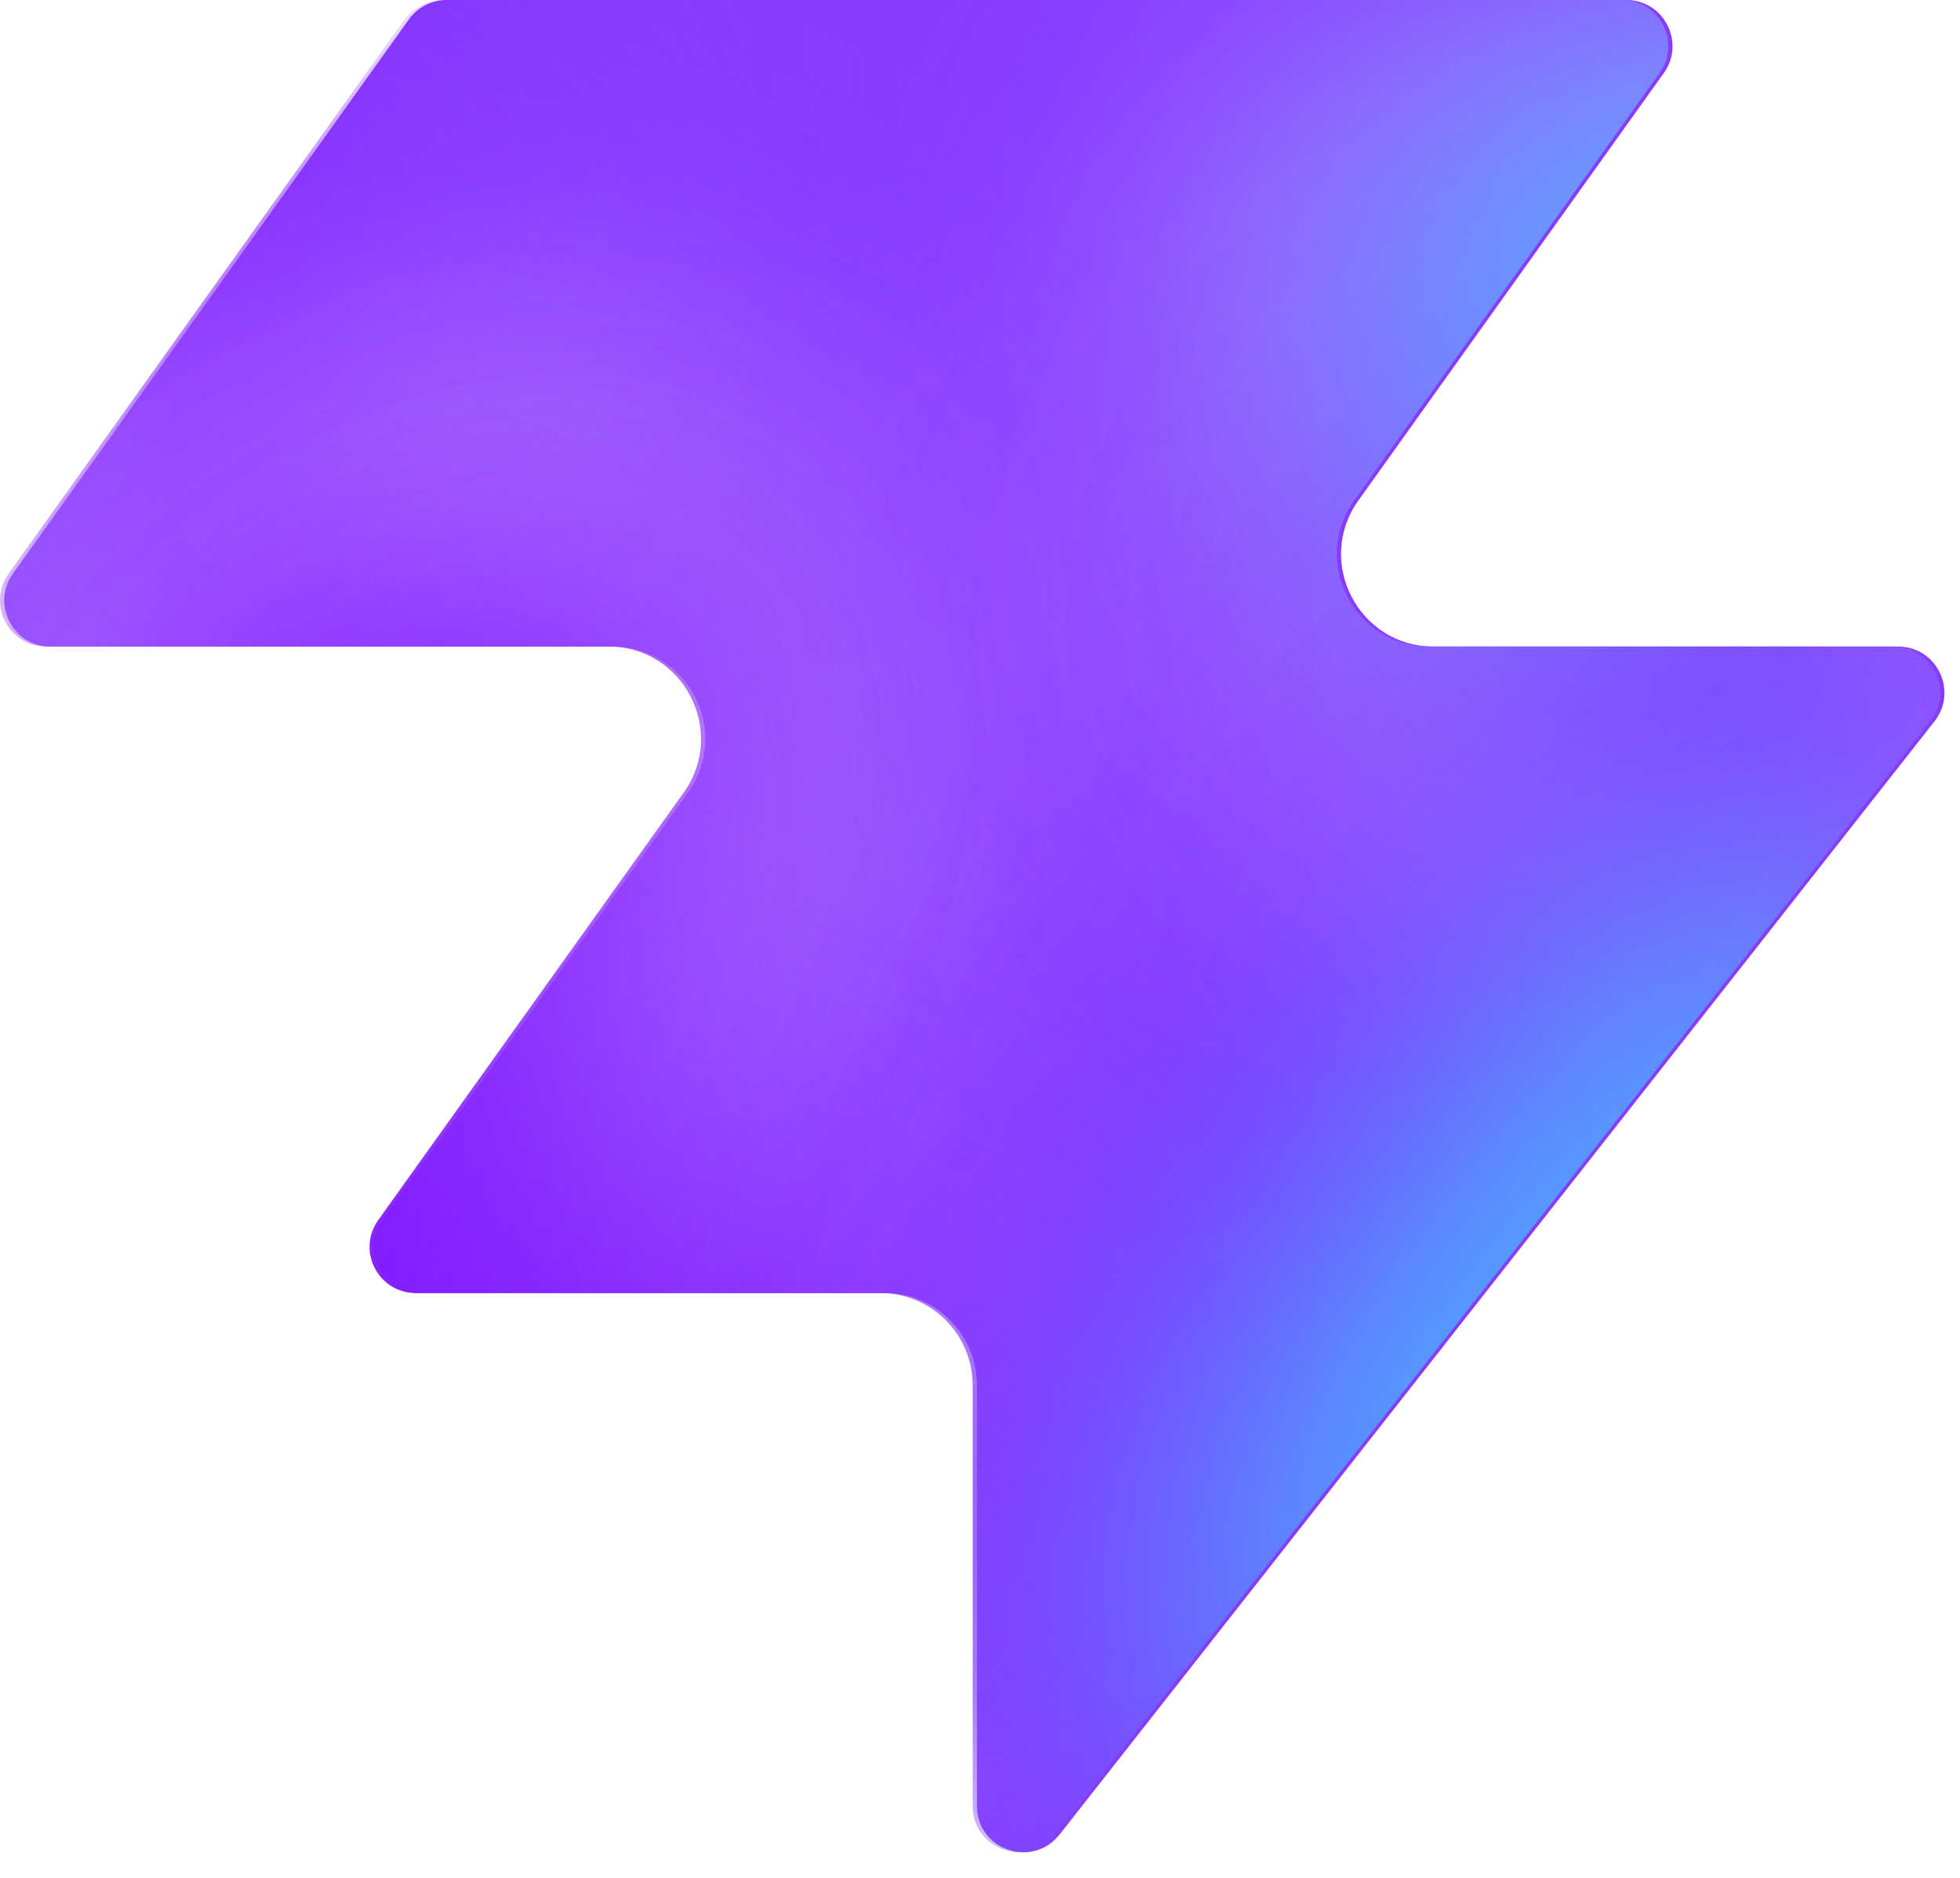
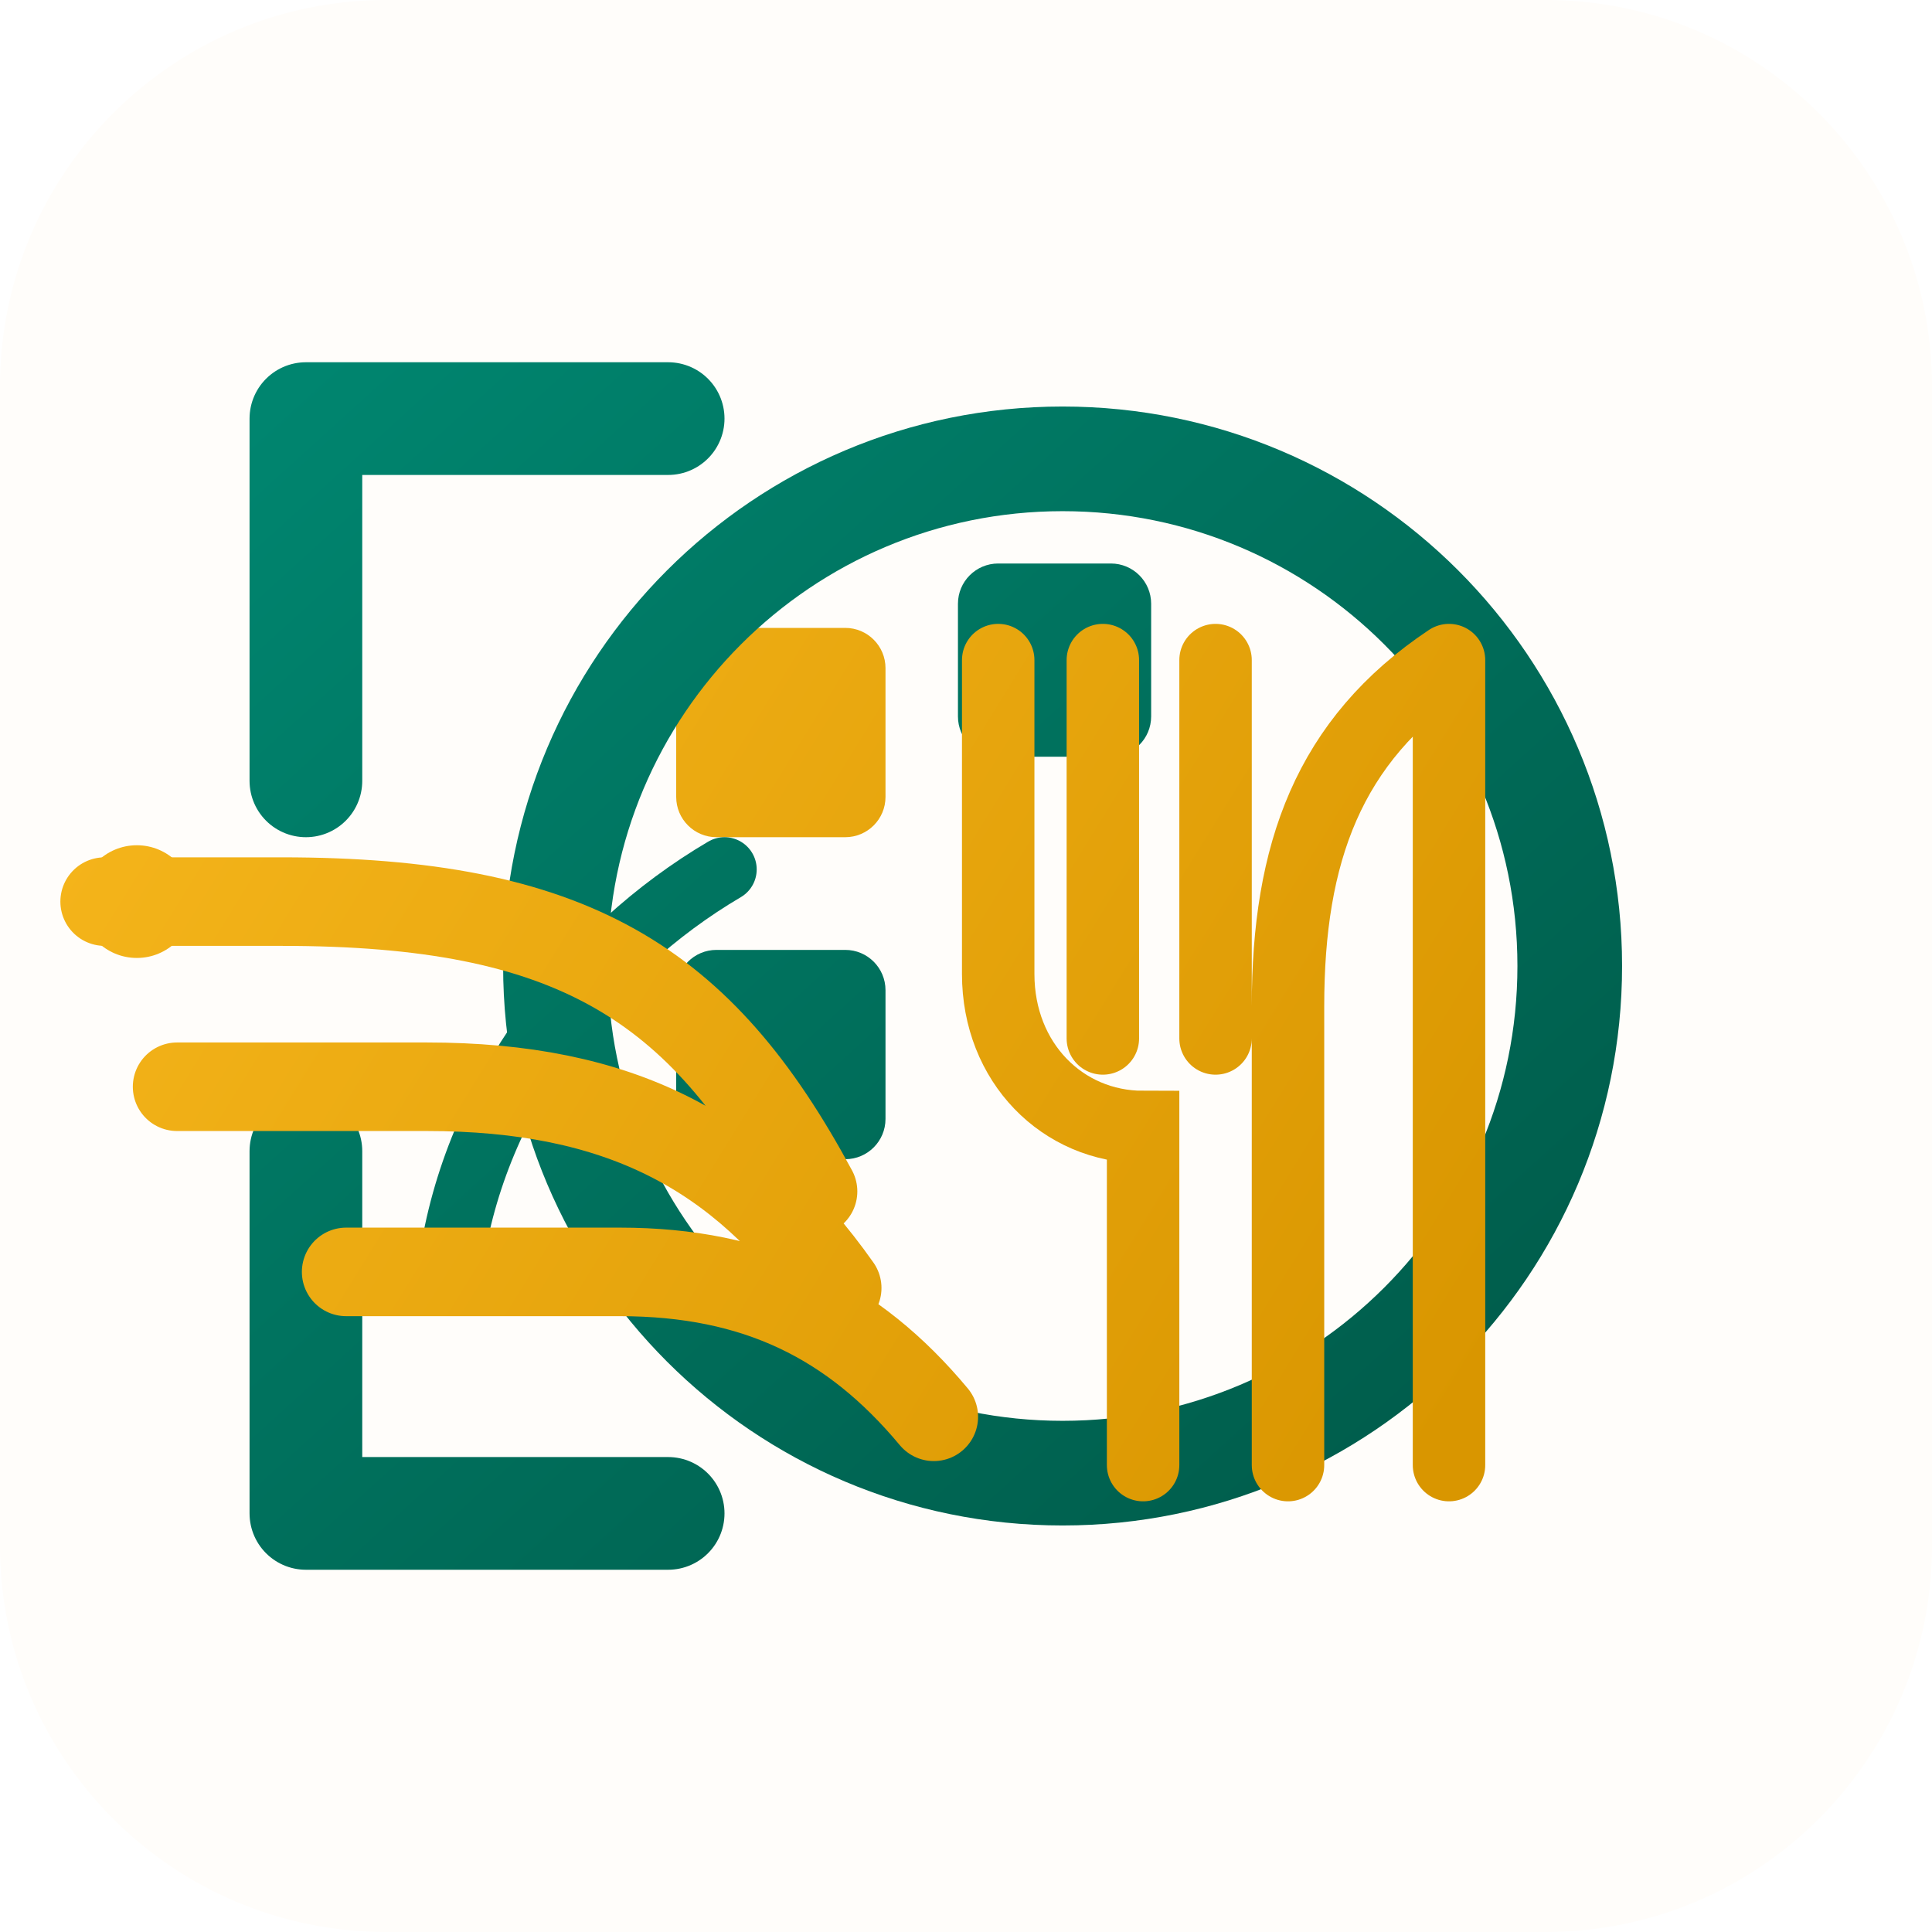
- <svg xmlns="http://www.w3.org/2000/svg" width="48" height="46" fill="none" viewBox="0 0 48 46">
-   <path fill="#863bff" d="M25.946 44.938c-.664.845-2.021.375-2.021-.698V33.937a2.26 2.26 0 0 0-2.262-2.262H10.287c-.92 0-1.456-1.04-.92-1.788l7.48-10.471c1.07-1.497 0-3.578-1.842-3.578H1.237c-.92 0-1.456-1.04-.92-1.788L10.013.474c.214-.297.556-.474.92-.474h28.894c.92 0 1.456 1.04.92 1.788l-7.48 10.471c-1.07 1.498 0 3.579 1.842 3.579h11.377c.943 0 1.473 1.088.89 1.83L25.947 44.94z" style="fill:#863bff;fill:color(display-p3 .525 .23 1);fill-opacity:1" />
-   <mask id="a" width="48" height="46" x="0" y="0" maskUnits="userSpaceOnUse" style="mask-type:alpha">
-     <path fill="#000" d="M25.842 44.938c-.664.844-2.021.375-2.021-.698V33.937a2.26 2.26 0 0 0-2.262-2.262H10.183c-.92 0-1.456-1.04-.92-1.788l7.48-10.471c1.07-1.498 0-3.579-1.842-3.579H1.133c-.92 0-1.456-1.04-.92-1.787L9.91.473c.214-.297.556-.474.92-.474h28.894c.92 0 1.456 1.04.92 1.788l-7.48 10.471c-1.07 1.498 0 3.578 1.842 3.578h11.377c.943 0 1.473 1.088.89 1.832L25.843 44.94z" style="fill:#000;fill-opacity:1" />
-   </mask>
-   <g mask="url(#a)">
-     <g filter="url(#b)">
-       <ellipse cx="5.508" cy="14.704" fill="#ede6ff" rx="5.508" ry="14.704" style="fill:#ede6ff;fill:color(display-p3 .927 .903 1);fill-opacity:1" transform="matrix(.00324 1 1 -.00324 -4.47 31.516)" />
-     </g>
-     <g filter="url(#c)">
-       <ellipse cx="10.399" cy="29.851" fill="#ede6ff" rx="10.399" ry="29.851" style="fill:#ede6ff;fill:color(display-p3 .927 .903 1);fill-opacity:1" transform="matrix(.00324 1 1 -.00324 -39.328 7.883)" />
-     </g>
-     <g filter="url(#d)">
-       <ellipse cx="5.508" cy="30.487" fill="#7e14ff" rx="5.508" ry="30.487" style="fill:#7e14ff;fill:color(display-p3 .492 .077 1);fill-opacity:1" transform="rotate(89.814 -25.913 -14.639)scale(1 -1)" />
-     </g>
-     <g filter="url(#e)">
-       <ellipse cx="5.508" cy="30.599" fill="#7e14ff" rx="5.508" ry="30.599" style="fill:#7e14ff;fill:color(display-p3 .492 .077 1);fill-opacity:1" transform="rotate(89.814 -32.644 -3.334)scale(1 -1)" />
-     </g>
-     <g filter="url(#f)">
-       <ellipse cx="5.508" cy="30.599" fill="#7e14ff" rx="5.508" ry="30.599" style="fill:#7e14ff;fill:color(display-p3 .492 .077 1);fill-opacity:1" transform="matrix(.00324 1 1 -.00324 -34.34 30.47)" />
-     </g>
-     <g filter="url(#g)">
-       <ellipse cx="14.072" cy="22.078" fill="#ede6ff" rx="14.072" ry="22.078" style="fill:#ede6ff;fill:color(display-p3 .927 .903 1);fill-opacity:1" transform="rotate(93.35 24.506 48.493)scale(-1 1)" />
-     </g>
-     <g filter="url(#h)">
-       <ellipse cx="3.47" cy="21.501" fill="#7e14ff" rx="3.47" ry="21.501" style="fill:#7e14ff;fill:color(display-p3 .492 .077 1);fill-opacity:1" transform="rotate(89.009 28.708 47.59)scale(-1 1)" />
-     </g>
-     <g filter="url(#i)">
-       <ellipse cx="3.47" cy="21.501" fill="#7e14ff" rx="3.47" ry="21.501" style="fill:#7e14ff;fill:color(display-p3 .492 .077 1);fill-opacity:1" transform="rotate(89.009 28.708 47.59)scale(-1 1)" />
-     </g>
-     <g filter="url(#j)">
-       <ellipse cx=".387" cy="8.972" fill="#7e14ff" rx="4.407" ry="29.108" style="fill:#7e14ff;fill:color(display-p3 .492 .077 1);fill-opacity:1" transform="rotate(39.51 .387 8.972)" />
-     </g>
-     <g filter="url(#k)">
-       <ellipse cx="47.523" cy="-6.092" fill="#7e14ff" rx="4.407" ry="29.108" style="fill:#7e14ff;fill:color(display-p3 .492 .077 1);fill-opacity:1" transform="rotate(37.892 47.523 -6.092)" />
-     </g>
-     <g filter="url(#l)">
-       <ellipse cx="41.412" cy="6.333" fill="#47bfff" rx="5.971" ry="9.665" style="fill:#47bfff;fill:color(display-p3 .28 .748 1);fill-opacity:1" transform="rotate(37.892 41.412 6.333)" />
-     </g>
-     <g filter="url(#m)">
-       <ellipse cx="-1.879" cy="38.332" fill="#7e14ff" rx="4.407" ry="29.108" style="fill:#7e14ff;fill:color(display-p3 .492 .077 1);fill-opacity:1" transform="rotate(37.892 -1.88 38.332)" />
-     </g>
-     <g filter="url(#n)">
-       <ellipse cx="-1.879" cy="38.332" fill="#7e14ff" rx="4.407" ry="29.108" style="fill:#7e14ff;fill:color(display-p3 .492 .077 1);fill-opacity:1" transform="rotate(37.892 -1.88 38.332)" />
-     </g>
-     <g filter="url(#o)">
-       <ellipse cx="35.651" cy="29.907" fill="#7e14ff" rx="4.407" ry="29.108" style="fill:#7e14ff;fill:color(display-p3 .492 .077 1);fill-opacity:1" transform="rotate(37.892 35.651 29.907)" />
-     </g>
-     <g filter="url(#p)">
-       <ellipse cx="38.418" cy="32.4" fill="#47bfff" rx="5.971" ry="15.297" style="fill:#47bfff;fill:color(display-p3 .28 .748 1);fill-opacity:1" transform="rotate(37.892 38.418 32.4)" />
-     </g>
-   </g>
+ <svg xmlns="http://www.w3.org/2000/svg" viewBox="0 0 240 240" fill="none">
  <defs>
-     <filter id="b" width="60.045" height="41.654" x="-19.77" y="16.149" color-interpolation-filters="sRGB" filterUnits="userSpaceOnUse">
-       <feFlood flood-opacity="0" result="BackgroundImageFix" />
-       <feBlend in="SourceGraphic" in2="BackgroundImageFix" result="shape" />
-       <feGaussianBlur result="effect1_foregroundBlur_2002_17158" stdDeviation="7.659" />
-     </filter>
-     <filter id="c" width="90.34" height="51.437" x="-54.613" y="-7.533" color-interpolation-filters="sRGB" filterUnits="userSpaceOnUse">
-       <feFlood flood-opacity="0" result="BackgroundImageFix" />
-       <feBlend in="SourceGraphic" in2="BackgroundImageFix" result="shape" />
-       <feGaussianBlur result="effect1_foregroundBlur_2002_17158" stdDeviation="7.659" />
-     </filter>
-     <filter id="d" width="79.355" height="29.4" x="-49.64" y="2.03" color-interpolation-filters="sRGB" filterUnits="userSpaceOnUse">
-       <feFlood flood-opacity="0" result="BackgroundImageFix" />
-       <feBlend in="SourceGraphic" in2="BackgroundImageFix" result="shape" />
-       <feGaussianBlur result="effect1_foregroundBlur_2002_17158" stdDeviation="4.596" />
-     </filter>
-     <filter id="e" width="79.579" height="29.4" x="-45.045" y="20.029" color-interpolation-filters="sRGB" filterUnits="userSpaceOnUse">
-       <feFlood flood-opacity="0" result="BackgroundImageFix" />
-       <feBlend in="SourceGraphic" in2="BackgroundImageFix" result="shape" />
-       <feGaussianBlur result="effect1_foregroundBlur_2002_17158" stdDeviation="4.596" />
-     </filter>
-     <filter id="f" width="79.579" height="29.4" x="-43.513" y="21.178" color-interpolation-filters="sRGB" filterUnits="userSpaceOnUse">
-       <feFlood flood-opacity="0" result="BackgroundImageFix" />
-       <feBlend in="SourceGraphic" in2="BackgroundImageFix" result="shape" />
-       <feGaussianBlur result="effect1_foregroundBlur_2002_17158" stdDeviation="4.596" />
-     </filter>
-     <filter id="g" width="74.749" height="58.852" x="15.756" y="-17.901" color-interpolation-filters="sRGB" filterUnits="userSpaceOnUse">
-       <feFlood flood-opacity="0" result="BackgroundImageFix" />
-       <feBlend in="SourceGraphic" in2="BackgroundImageFix" result="shape" />
-       <feGaussianBlur result="effect1_foregroundBlur_2002_17158" stdDeviation="7.659" />
-     </filter>
-     <filter id="h" width="61.377" height="25.362" x="23.548" y="2.284" color-interpolation-filters="sRGB" filterUnits="userSpaceOnUse">
-       <feFlood flood-opacity="0" result="BackgroundImageFix" />
-       <feBlend in="SourceGraphic" in2="BackgroundImageFix" result="shape" />
-       <feGaussianBlur result="effect1_foregroundBlur_2002_17158" stdDeviation="4.596" />
-     </filter>
-     <filter id="i" width="61.377" height="25.362" x="23.548" y="2.284" color-interpolation-filters="sRGB" filterUnits="userSpaceOnUse">
-       <feFlood flood-opacity="0" result="BackgroundImageFix" />
-       <feBlend in="SourceGraphic" in2="BackgroundImageFix" result="shape" />
-       <feGaussianBlur result="effect1_foregroundBlur_2002_17158" stdDeviation="4.596" />
-     </filter>
-     <filter id="j" width="56.045" height="63.649" x="-27.636" y="-22.853" color-interpolation-filters="sRGB" filterUnits="userSpaceOnUse">
-       <feFlood flood-opacity="0" result="BackgroundImageFix" />
-       <feBlend in="SourceGraphic" in2="BackgroundImageFix" result="shape" />
-       <feGaussianBlur result="effect1_foregroundBlur_2002_17158" stdDeviation="4.596" />
-     </filter>
-     <filter id="k" width="54.814" height="64.646" x="20.116" y="-38.415" color-interpolation-filters="sRGB" filterUnits="userSpaceOnUse">
-       <feFlood flood-opacity="0" result="BackgroundImageFix" />
-       <feBlend in="SourceGraphic" in2="BackgroundImageFix" result="shape" />
-       <feGaussianBlur result="effect1_foregroundBlur_2002_17158" stdDeviation="4.596" />
-     </filter>
-     <filter id="l" width="33.541" height="35.313" x="24.641" y="-11.323" color-interpolation-filters="sRGB" filterUnits="userSpaceOnUse">
-       <feFlood flood-opacity="0" result="BackgroundImageFix" />
-       <feBlend in="SourceGraphic" in2="BackgroundImageFix" result="shape" />
-       <feGaussianBlur result="effect1_foregroundBlur_2002_17158" stdDeviation="4.596" />
-     </filter>
-     <filter id="m" width="54.814" height="64.646" x="-29.286" y="6.009" color-interpolation-filters="sRGB" filterUnits="userSpaceOnUse">
-       <feFlood flood-opacity="0" result="BackgroundImageFix" />
-       <feBlend in="SourceGraphic" in2="BackgroundImageFix" result="shape" />
-       <feGaussianBlur result="effect1_foregroundBlur_2002_17158" stdDeviation="4.596" />
-     </filter>
-     <filter id="n" width="54.814" height="64.646" x="-29.286" y="6.009" color-interpolation-filters="sRGB" filterUnits="userSpaceOnUse">
-       <feFlood flood-opacity="0" result="BackgroundImageFix" />
-       <feBlend in="SourceGraphic" in2="BackgroundImageFix" result="shape" />
-       <feGaussianBlur result="effect1_foregroundBlur_2002_17158" stdDeviation="4.596" />
-     </filter>
-     <filter id="o" width="54.814" height="64.646" x="8.244" y="-2.416" color-interpolation-filters="sRGB" filterUnits="userSpaceOnUse">
-       <feFlood flood-opacity="0" result="BackgroundImageFix" />
-       <feBlend in="SourceGraphic" in2="BackgroundImageFix" result="shape" />
-       <feGaussianBlur result="effect1_foregroundBlur_2002_17158" stdDeviation="4.596" />
-     </filter>
-     <filter id="p" width="39.409" height="43.623" x="18.713" y="10.588" color-interpolation-filters="sRGB" filterUnits="userSpaceOnUse">
-       <feFlood flood-opacity="0" result="BackgroundImageFix" />
-       <feBlend in="SourceGraphic" in2="BackgroundImageFix" result="shape" />
-       <feGaussianBlur result="effect1_foregroundBlur_2002_17158" stdDeviation="4.596" />
-     </filter>
+     <linearGradient id="g" x1="45" y1="40" x2="190" y2="200" gradientUnits="userSpaceOnUse">
+       <stop stop-color="#00856f" />
+       <stop offset="1" stop-color="#005847" />
+     </linearGradient>
+     <linearGradient id="a" x1="18" y1="78" x2="180" y2="178" gradientUnits="userSpaceOnUse">
+       <stop stop-color="#f5b51b" />
+       <stop offset="1" stop-color="#d99600" />
+     </linearGradient>
  </defs>
+   <rect width="240" height="240" rx="48" fill="#fffdfa" />
+   <path d="M38 52h45M38 52v45M38 188h45M38 143v45" stroke="url(#g)" stroke-width="14" stroke-linecap="round" />
+   <rect x="84" y="78" width="26" height="26" rx="5" fill="url(#a)" />
+   <rect x="84" y="118" width="26" height="26" rx="5" fill="url(#g)" />
+   <rect x="119" y="70" width="24" height="24" rx="5" fill="url(#g)" />
+   <circle cx="132" cy="120" r="63" stroke="url(#g)" stroke-width="13" />
+   <path d="M90 108c-17 10-31 28-34 49" stroke="url(#g)" stroke-width="8" stroke-linecap="round" />
+   <path d="M13 112h22c36 0 52 10 66 36M22 135h31c24 0 39 8 51 25M43 158h34c17 0 29 6 39 18" stroke="url(#a)" stroke-width="11" stroke-linecap="round" />
+   <circle cx="17" cy="112" r="7" fill="url(#a)" />
+   <path d="M124 82v39c0 11 8 19 18 19v42M137 82v47M151 82v47M180 82c-15 10-20 24-20 43v57M180 82v100" stroke="url(#a)" stroke-width="9" stroke-linecap="round" />
</svg>
